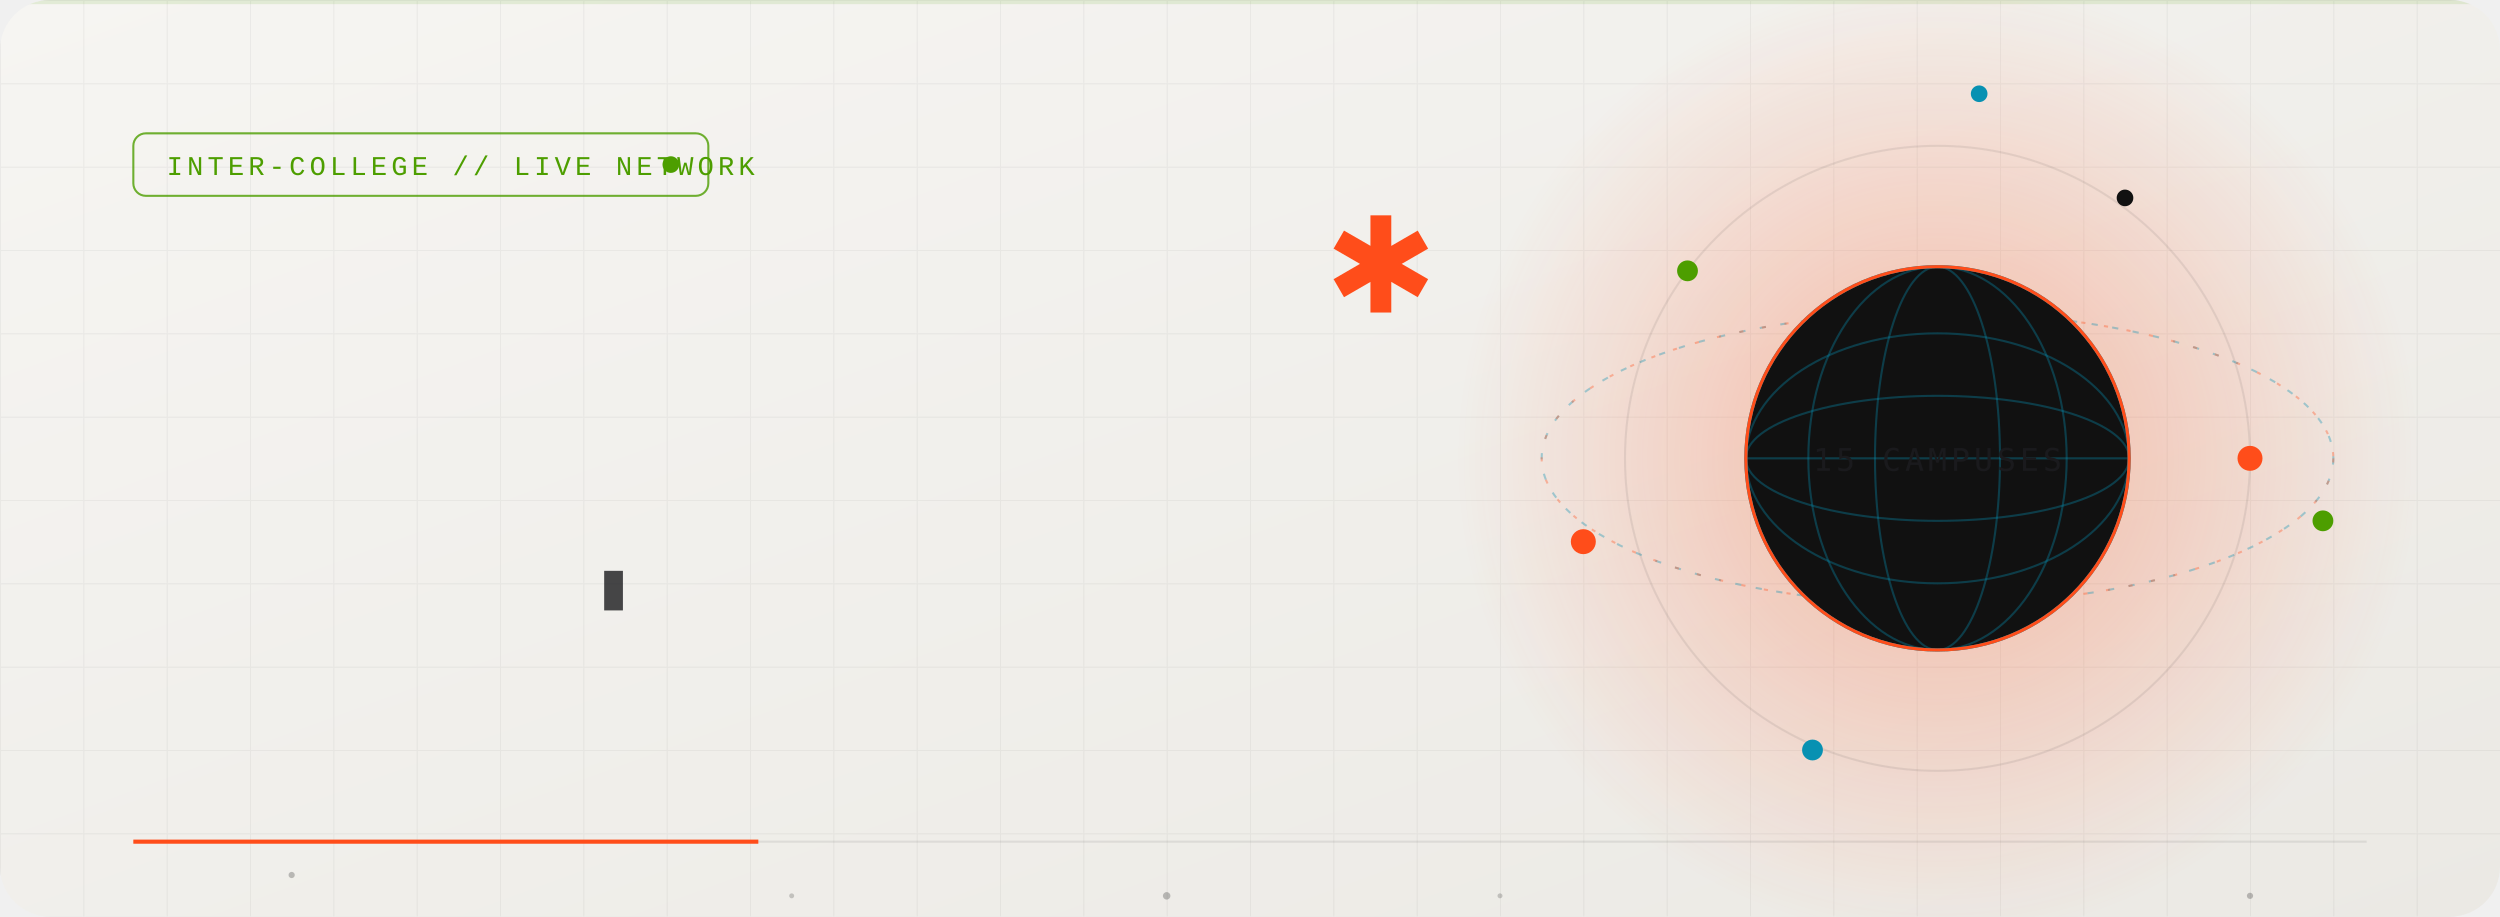
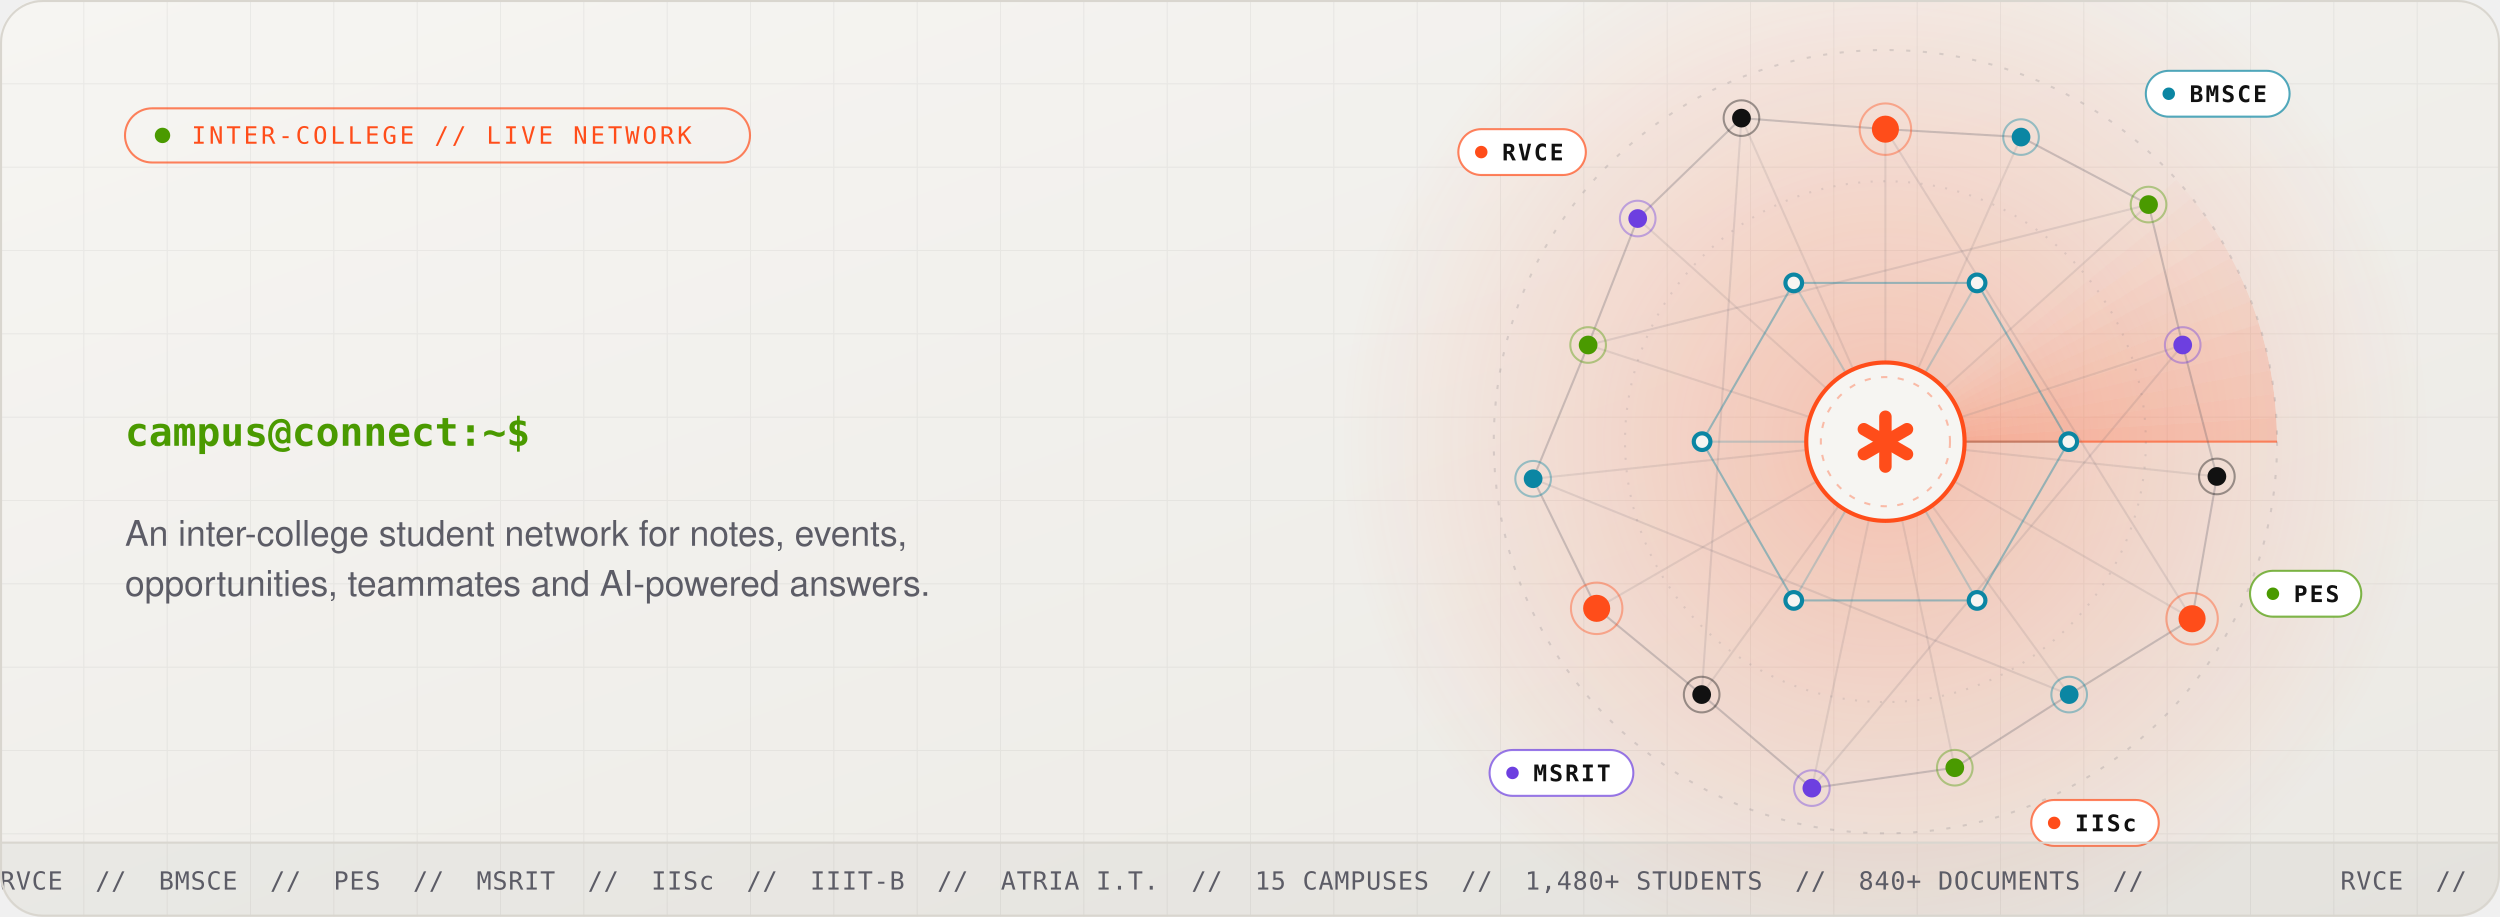
- <svg xmlns="http://www.w3.org/2000/svg" viewBox="0 0 1200 440" width="1200" height="440" role="img" aria-label="Campus Connect hero banner">
+ <svg xmlns="http://www.w3.org/2000/svg" viewBox="0 0 1200 440" width="1200" height="440" role="img" aria-label="Campus Connect animated hero banner">
  <defs>
-     <linearGradient id="bg" x1="0" y1="0" x2="1" y2="1">
-       <stop offset="0" stop-color="#f6f5f2" />
-       <stop offset="1" stop-color="#ebe9e4" />
-     </linearGradient>
-     <linearGradient id="title" x1="0" y1="0" x2="1" y2="0">
-       <stop offset="0" stop-color="#111111" />
-       <stop offset="0.6" stop-color="#111111" />
-       <stop offset="1" stop-color="#ff5a1f" />
-     </linearGradient>
-     <radialGradient id="glow" cx="0.5" cy="0.5" r="0.5">
-       <stop offset="0" stop-color="#ff4d1a" stop-opacity="0.35" />
-       <stop offset="1" stop-color="#ff4d1a" stop-opacity="0" />
-     </radialGradient>
-     <pattern id="grid" width="40" height="40" patternUnits="userSpaceOnUse">
-       <path d="M40 0H0V40" fill="none" stroke="#111111" stroke-opacity="0.045" stroke-width="1" />
+     <clipPath id="outer">
+       <rect width="1200" height="440" rx="20" />
+     </clipPath>
+   </defs>
+   <g clip-path="url(#outer)">
+     <defs>
+       <linearGradient id="bg" x1="0" y1="0" x2="1" y2="1">
+         <stop offset="0" stop-color="#f6f5f2" />
+         <stop offset="1" stop-color="#ebe9e4" />
+       </linearGradient>
+       <radialGradient id="glow">
+         <stop offset="0" stop-color="#ff4d1a" stop-opacity="0.28" />
+         <stop offset="1" stop-color="#ff4d1a" stop-opacity="0" />
+       </radialGradient>
+       <linearGradient id="tg" gradientUnits="userSpaceOnUse" x1="60" y1="0" x2="620" y2="0">
+         <stop offset="0" stop-color="#111111" />
+         <stop offset="0.36" stop-color="#111111" />
+         <stop offset="0.5" stop-color="#ff4d1a" />
+         <stop offset="0.64" stop-color="#111111" />
+         <stop offset="1" stop-color="#111111" />
+         <animateTransform attributeName="gradientTransform" type="translate" from="-640 0" to="640 0" dur="5.5s" repeatCount="indefinite" />
+       </linearGradient>
+       <clipPath id="titleclip">
+         <rect x="60" y="90" width="0" height="100">
+           <animate attributeName="width" from="0" to="620" dur="1.3s" fill="freeze" calcMode="spline" keyTimes="0;1" keySplines="0.2 0.8 0.2 1" />
+         </rect>
+       </clipPath>
+       <clipPath id="radar">
+         <circle cx="905" cy="212" r="188" />
+       </clipPath>
+     </defs>
+     <rect width="1200" height="440" fill="url(#bg)" />
+     <pattern id="gp" width="40" height="40" patternUnits="userSpaceOnUse">
+       <path d="M40 0H0V40" fill="none" stroke="#000000" stroke-opacity="0.05" />
    </pattern>
-     <clipPath id="round">
-       <rect width="1200" height="440" rx="24" />
-     </clipPath>
-   </defs>
-   <g clip-path="url(#round)">
-     <rect width="1200" height="440" fill="url(#bg)" />
-     <rect width="1200" height="440" fill="url(#grid)" />
-     <rect x="0" y="0" width="1200" height="2" fill="#4d9e00" opacity="0.12">
-       <animate attributeName="y" values="0;440;0" dur="9s" repeatCount="indefinite" />
-     </rect>
-     <circle cx="930" cy="220" r="230" fill="url(#glow)">
-       <animate attributeName="r" values="210;245;210" dur="6s" repeatCount="indefinite" />
-     </circle>
-     <g font-family="'SF Mono','Fira Code',Consolas,'Courier New',monospace">
-       <rect x="64" y="64" width="276" height="30" rx="6" fill="none" stroke="#4d9e00" stroke-opacity="0.8" />
-       <text x="80" y="84" font-size="13" letter-spacing="2" fill="#4d9e00">INTER-COLLEGE // LIVE NETWORK</text>
-       <circle cx="322" cy="79" r="4" fill="#4d9e00">
-         <animate attributeName="opacity" values="1;0.2;1" dur="1.6s" repeatCount="indefinite" />
+     <g>
+       <rect x="-40" y="-40" width="1280" height="520" fill="url(#gp)">
+         <animateTransform attributeName="transform" type="translate" from="0 0" to="40 40" dur="8s" repeatCount="indefinite" />
+       </rect>
+     </g>
+     <circle cx="905" cy="212" r="260" fill="url(#glow)">
+       <animate attributeName="opacity" values="0.55;1;0.55" dur="5s" repeatCount="indefinite" />
+     </circle>
+     <g clip-path="url(#radar)">
+       <g transform="translate(905 212)">
+         <g>
+           <path d="M0 0 L188.0 0.0 A188 188 0 0 0 187.6 -11.5Z" fill="#ff4d1a" opacity="0.200" />
+           <path d="M0 0 L187.6 -11.5 A188 188 0 0 0 186.6 -22.9Z" fill="#ff4d1a" opacity="0.183" />
+           <path d="M0 0 L186.6 -22.9 A188 188 0 0 0 184.9 -34.3Z" fill="#ff4d1a" opacity="0.167" />
+           <path d="M0 0 L184.9 -34.3 A188 188 0 0 0 182.4 -45.5Z" fill="#ff4d1a" opacity="0.150" />
+           <path d="M0 0 L182.4 -45.5 A188 188 0 0 0 179.3 -56.5Z" fill="#ff4d1a" opacity="0.133" />
+           <path d="M0 0 L179.3 -56.5 A188 188 0 0 0 175.5 -67.4Z" fill="#ff4d1a" opacity="0.117" />
+           <path d="M0 0 L175.5 -67.4 A188 188 0 0 0 171.1 -78.0Z" fill="#ff4d1a" opacity="0.100" />
+           <path d="M0 0 L171.1 -78.0 A188 188 0 0 0 166.0 -88.3Z" fill="#ff4d1a" opacity="0.083" />
+           <path d="M0 0 L166.0 -88.3 A188 188 0 0 0 160.3 -98.2Z" fill="#ff4d1a" opacity="0.067" />
+           <path d="M0 0 L160.3 -98.2 A188 188 0 0 0 154.0 -107.8Z" fill="#ff4d1a" opacity="0.050" />
+           <path d="M0 0 L154.0 -107.8 A188 188 0 0 0 147.1 -117.0Z" fill="#ff4d1a" opacity="0.033" />
+           <path d="M0 0 L147.1 -117.0 A188 188 0 0 0 139.7 -125.8Z" fill="#ff4d1a" opacity="0.017" />
+           <line x1="0" y1="0" x2="188" y2="0" stroke="#ff4d1a" stroke-opacity="0.6" />
+           <animateTransform attributeName="transform" type="rotate" from="0" to="360" dur="7s" repeatCount="indefinite" />
+         </g>
+       </g>
+     </g>
+     <circle cx="905" cy="212" r="188" fill="none" stroke="#5c5c66" stroke-opacity="0.18" stroke-dasharray="2 6" />
+     <circle cx="905" cy="212" r="125" fill="none" stroke="#5c5c66" stroke-opacity="0.14" stroke-dasharray="1 5" />
+     <g transform="translate(905 212)">
+       <g>
+         <polygon points="0.0,-150.0 65.1,-146.2 126.3,-113.8 142.7,-46.4 159.1,16.7 147.2,85.0 88.2,121.4 33.3,156.5 -35.3,166.3 -88.2,121.4 -138.6,80.0 -169.1,17.8 -142.7,-46.4 -118.9,-107.1 -69.1,-155.3" fill="none" stroke="#5c5c66" stroke-opacity="0.28" />
+         <line x1="0.0" y1="-150.0" x2="147.2" y2="85.0" stroke="#5c5c66" stroke-opacity="0.14" />
+         <line x1="142.7" y1="-46.4" x2="-35.3" y2="166.3" stroke="#5c5c66" stroke-opacity="0.14" />
+         <line x1="88.2" y1="121.4" x2="-169.1" y2="17.8" stroke="#5c5c66" stroke-opacity="0.14" />
+         <line x1="-88.2" y1="121.4" x2="-69.1" y2="-155.3" stroke="#5c5c66" stroke-opacity="0.14" />
+         <line x1="-142.7" y1="-46.4" x2="126.3" y2="-113.8" stroke="#5c5c66" stroke-opacity="0.14" />
+         <line x1="0" y1="0" x2="0.0" y2="-150.0" stroke="#5c5c66" stroke-opacity="0.13" />
+         <line x1="0" y1="0" x2="65.1" y2="-146.2" stroke="#5c5c66" stroke-opacity="0.13" />
+         <line x1="0" y1="0" x2="126.3" y2="-113.8" stroke="#5c5c66" stroke-opacity="0.13" />
+         <line x1="0" y1="0" x2="142.7" y2="-46.4" stroke="#5c5c66" stroke-opacity="0.13" />
+         <line x1="0" y1="0" x2="159.1" y2="16.7" stroke="#5c5c66" stroke-opacity="0.13" />
+         <line x1="0" y1="0" x2="147.2" y2="85.0" stroke="#5c5c66" stroke-opacity="0.13" />
+         <line x1="0" y1="0" x2="88.2" y2="121.4" stroke="#5c5c66" stroke-opacity="0.13" />
+         <line x1="0" y1="0" x2="33.3" y2="156.5" stroke="#5c5c66" stroke-opacity="0.13" />
+         <line x1="0" y1="0" x2="-35.3" y2="166.3" stroke="#5c5c66" stroke-opacity="0.13" />
+         <line x1="0" y1="0" x2="-88.2" y2="121.4" stroke="#5c5c66" stroke-opacity="0.13" />
+         <line x1="0" y1="0" x2="-138.6" y2="80.0" stroke="#5c5c66" stroke-opacity="0.13" />
+         <line x1="0" y1="0" x2="-169.1" y2="17.8" stroke="#5c5c66" stroke-opacity="0.13" />
+         <line x1="0" y1="0" x2="-142.7" y2="-46.4" stroke="#5c5c66" stroke-opacity="0.13" />
+         <line x1="0" y1="0" x2="-118.9" y2="-107.1" stroke="#5c5c66" stroke-opacity="0.13" />
+         <line x1="0" y1="0" x2="-69.1" y2="-155.3" stroke="#5c5c66" stroke-opacity="0.13" />
+         <circle r="2.8" fill="#ff4d1a" opacity="0">
+           <animateMotion dur="2.6s" begin="0.00s" repeatCount="indefinite" path="M0.0 -150.0 L0 0" />
+           <animate attributeName="opacity" values="0;1;1;0" keyTimes="0;0.12;0.85;1" dur="2.6s" begin="0.00s" repeatCount="indefinite" />
+         </circle>
+         <circle cx="0.0" cy="-150.0" r="12.35" fill="none" stroke="#ff4d1a" opacity="0.4">
+           <animate attributeName="r" values="6.5;19.5" dur="3.2s" begin="0.00s" repeatCount="indefinite" />
+           <animate attributeName="opacity" values="0.6;0" dur="3.2s" begin="0.00s" repeatCount="indefinite" />
+         </circle>
+         <circle cx="0.0" cy="-150.0" r="6.5" fill="#ff4d1a">
+           <animate attributeName="opacity" values="1;0.55;1" dur="2.0s" repeatCount="indefinite" />
+         </circle>
+         <circle r="2.4" fill="#0b86a3" opacity="0">
+           <animateMotion dur="1.9s" begin="0.23s" repeatCount="indefinite" path="M65.1 -146.2 L126.3 -113.8" />
+           <animate attributeName="opacity" values="0;1;1;0" keyTimes="0;0.15;0.8;1" dur="1.9s" begin="0.23s" repeatCount="indefinite" />
+         </circle>
+         <circle cx="65.1" cy="-146.2" r="8.55" fill="none" stroke="#0b86a3" opacity="0.4">
+           <animate attributeName="r" values="4.5;13.5" dur="3.2s" begin="0.27s" repeatCount="indefinite" />
+           <animate attributeName="opacity" values="0.6;0" dur="3.2s" begin="0.27s" repeatCount="indefinite" />
+         </circle>
+         <circle cx="65.1" cy="-146.2" r="4.5" fill="#0b86a3">
+           <animate attributeName="opacity" values="1;0.55;1" dur="2.5s" repeatCount="indefinite" />
+         </circle>
+         <circle r="2.8" fill="#4a9a00" opacity="0">
+           <animateMotion dur="2.6s" begin="0.62s" repeatCount="indefinite" path="M0 0 L126.3 -113.8" />
+           <animate attributeName="opacity" values="0;1;1;0" keyTimes="0;0.12;0.85;1" dur="2.6s" begin="0.62s" repeatCount="indefinite" />
+         </circle>
+         <circle cx="126.3" cy="-113.8" r="8.55" fill="none" stroke="#4a9a00" opacity="0.4">
+           <animate attributeName="r" values="4.5;13.5" dur="3.2s" begin="0.54s" repeatCount="indefinite" />
+           <animate attributeName="opacity" values="0.6;0" dur="3.2s" begin="0.54s" repeatCount="indefinite" />
+         </circle>
+         <circle cx="126.3" cy="-113.8" r="4.5" fill="#4a9a00">
+           <animate attributeName="opacity" values="1;0.55;1" dur="3.0s" repeatCount="indefinite" />
+         </circle>
+         <circle cx="142.7" cy="-46.4" r="8.55" fill="none" stroke="#6d3fe0" opacity="0.4">
+           <animate attributeName="r" values="4.5;13.5" dur="3.2s" begin="0.81s" repeatCount="indefinite" />
+           <animate attributeName="opacity" values="0.6;0" dur="3.2s" begin="0.81s" repeatCount="indefinite" />
+         </circle>
+         <circle cx="142.7" cy="-46.4" r="4.5" fill="#6d3fe0">
+           <animate attributeName="opacity" values="1;0.55;1" dur="3.5s" repeatCount="indefinite" />
+         </circle>
+         <circle r="2.8" fill="#111111" opacity="0">
+           <animateMotion dur="2.6s" begin="1.24s" repeatCount="indefinite" path="M159.1 16.7 L0 0" />
+           <animate attributeName="opacity" values="0;1;1;0" keyTimes="0;0.12;0.85;1" dur="2.6s" begin="1.24s" repeatCount="indefinite" />
+         </circle>
+         <circle r="2.4" fill="#111111" opacity="0">
+           <animateMotion dur="1.9s" begin="0.92s" repeatCount="indefinite" path="M159.1 16.7 L147.2 85.0" />
+           <animate attributeName="opacity" values="0;1;1;0" keyTimes="0;0.15;0.8;1" dur="1.9s" begin="0.92s" repeatCount="indefinite" />
+         </circle>
+         <circle cx="159.1" cy="16.7" r="8.55" fill="none" stroke="#111111" opacity="0.4">
+           <animate attributeName="r" values="4.5;13.5" dur="3.2s" begin="1.08s" repeatCount="indefinite" />
+           <animate attributeName="opacity" values="0.6;0" dur="3.2s" begin="1.08s" repeatCount="indefinite" />
+         </circle>
+         <circle cx="159.1" cy="16.7" r="4.5" fill="#111111">
+           <animate attributeName="opacity" values="1;0.55;1" dur="2.0s" repeatCount="indefinite" />
+         </circle>
+         <circle cx="147.2" cy="85.0" r="12.35" fill="none" stroke="#ff4d1a" opacity="0.4">
+           <animate attributeName="r" values="6.5;19.5" dur="3.2s" begin="1.35s" repeatCount="indefinite" />
+           <animate attributeName="opacity" values="0.6;0" dur="3.2s" begin="1.35s" repeatCount="indefinite" />
+         </circle>
+         <circle cx="147.2" cy="85.0" r="6.5" fill="#ff4d1a">
+           <animate attributeName="opacity" values="1;0.55;1" dur="2.5s" repeatCount="indefinite" />
+         </circle>
+         <circle r="2.8" fill="#0b86a3" opacity="0">
+           <animateMotion dur="2.6s" begin="1.86s" repeatCount="indefinite" path="M0 0 L88.2 121.4" />
+           <animate attributeName="opacity" values="0;1;1;0" keyTimes="0;0.12;0.85;1" dur="2.6s" begin="1.86s" repeatCount="indefinite" />
+         </circle>
+         <circle cx="88.2" cy="121.4" r="8.55" fill="none" stroke="#0b86a3" opacity="0.4">
+           <animate attributeName="r" values="4.5;13.5" dur="3.2s" begin="1.62s" repeatCount="indefinite" />
+           <animate attributeName="opacity" values="0.6;0" dur="3.2s" begin="1.62s" repeatCount="indefinite" />
+         </circle>
+         <circle cx="88.2" cy="121.4" r="4.5" fill="#0b86a3">
+           <animate attributeName="opacity" values="1;0.55;1" dur="3.0s" repeatCount="indefinite" />
+         </circle>
+         <circle r="2.4" fill="#4a9a00" opacity="0">
+           <animateMotion dur="1.9s" begin="1.61s" repeatCount="indefinite" path="M33.3 156.5 L-35.3 166.3" />
+           <animate attributeName="opacity" values="0;1;1;0" keyTimes="0;0.15;0.8;1" dur="1.9s" begin="1.61s" repeatCount="indefinite" />
+         </circle>
+         <circle cx="33.3" cy="156.5" r="8.55" fill="none" stroke="#4a9a00" opacity="0.4">
+           <animate attributeName="r" values="4.5;13.5" dur="3.2s" begin="1.89s" repeatCount="indefinite" />
+           <animate attributeName="opacity" values="0.6;0" dur="3.2s" begin="1.89s" repeatCount="indefinite" />
+         </circle>
+         <circle cx="33.3" cy="156.5" r="4.5" fill="#4a9a00">
+           <animate attributeName="opacity" values="1;0.55;1" dur="3.5s" repeatCount="indefinite" />
+         </circle>
+         <circle r="2.8" fill="#6d3fe0" opacity="0">
+           <animateMotion dur="2.6s" begin="2.48s" repeatCount="indefinite" path="M-35.3 166.3 L0 0" />
+           <animate attributeName="opacity" values="0;1;1;0" keyTimes="0;0.12;0.85;1" dur="2.6s" begin="2.48s" repeatCount="indefinite" />
+         </circle>
+         <circle cx="-35.3" cy="166.3" r="8.55" fill="none" stroke="#6d3fe0" opacity="0.4">
+           <animate attributeName="r" values="4.5;13.5" dur="3.2s" begin="2.16s" repeatCount="indefinite" />
+           <animate attributeName="opacity" values="0.6;0" dur="3.2s" begin="2.16s" repeatCount="indefinite" />
+         </circle>
+         <circle cx="-35.3" cy="166.3" r="4.5" fill="#6d3fe0">
+           <animate attributeName="opacity" values="1;0.55;1" dur="2.0s" repeatCount="indefinite" />
+         </circle>
+         <circle cx="-88.2" cy="121.4" r="8.55" fill="none" stroke="#111111" opacity="0.4">
+           <animate attributeName="r" values="4.5;13.5" dur="3.2s" begin="2.43s" repeatCount="indefinite" />
+           <animate attributeName="opacity" values="0.6;0" dur="3.2s" begin="2.43s" repeatCount="indefinite" />
+         </circle>
+         <circle cx="-88.2" cy="121.4" r="4.5" fill="#111111">
+           <animate attributeName="opacity" values="1;0.55;1" dur="2.5s" repeatCount="indefinite" />
+         </circle>
+         <circle r="2.8" fill="#ff4d1a" opacity="0">
+           <animateMotion dur="2.6s" begin="3.10s" repeatCount="indefinite" path="M0 0 L-138.6 80.0" />
+           <animate attributeName="opacity" values="0;1;1;0" keyTimes="0;0.12;0.85;1" dur="2.6s" begin="3.10s" repeatCount="indefinite" />
+         </circle>
+         <circle r="2.4" fill="#ff4d1a" opacity="0">
+           <animateMotion dur="1.9s" begin="2.30s" repeatCount="indefinite" path="M-138.6 80.0 L-169.1 17.8" />
+           <animate attributeName="opacity" values="0;1;1;0" keyTimes="0;0.15;0.8;1" dur="1.9s" begin="2.30s" repeatCount="indefinite" />
+         </circle>
+         <circle cx="-138.6" cy="80.0" r="12.35" fill="none" stroke="#ff4d1a" opacity="0.4">
+           <animate attributeName="r" values="6.5;19.5" dur="3.2s" begin="2.70s" repeatCount="indefinite" />
+           <animate attributeName="opacity" values="0.6;0" dur="3.2s" begin="2.70s" repeatCount="indefinite" />
+         </circle>
+         <circle cx="-138.6" cy="80.0" r="6.5" fill="#ff4d1a">
+           <animate attributeName="opacity" values="1;0.55;1" dur="3.0s" repeatCount="indefinite" />
+         </circle>
+         <circle cx="-169.1" cy="17.8" r="8.55" fill="none" stroke="#0b86a3" opacity="0.4">
+           <animate attributeName="r" values="4.5;13.5" dur="3.2s" begin="2.97s" repeatCount="indefinite" />
+           <animate attributeName="opacity" values="0.6;0" dur="3.2s" begin="2.97s" repeatCount="indefinite" />
+         </circle>
+         <circle cx="-169.1" cy="17.8" r="4.5" fill="#0b86a3">
+           <animate attributeName="opacity" values="1;0.55;1" dur="3.5s" repeatCount="indefinite" />
+         </circle>
+         <circle r="2.8" fill="#4a9a00" opacity="0">
+           <animateMotion dur="2.6s" begin="3.72s" repeatCount="indefinite" path="M-142.7 -46.4 L0 0" />
+           <animate attributeName="opacity" values="0;1;1;0" keyTimes="0;0.12;0.85;1" dur="2.6s" begin="3.72s" repeatCount="indefinite" />
+         </circle>
+         <circle cx="-142.7" cy="-46.4" r="8.55" fill="none" stroke="#4a9a00" opacity="0.4">
+           <animate attributeName="r" values="4.5;13.5" dur="3.2s" begin="3.24s" repeatCount="indefinite" />
+           <animate attributeName="opacity" values="0.6;0" dur="3.2s" begin="3.24s" repeatCount="indefinite" />
+         </circle>
+         <circle cx="-142.7" cy="-46.4" r="4.5" fill="#4a9a00">
+           <animate attributeName="opacity" values="1;0.55;1" dur="2.0s" repeatCount="indefinite" />
+         </circle>
+         <circle r="2.4" fill="#6d3fe0" opacity="0">
+           <animateMotion dur="1.9s" begin="2.99s" repeatCount="indefinite" path="M-118.9 -107.1 L-69.1 -155.3" />
+           <animate attributeName="opacity" values="0;1;1;0" keyTimes="0;0.15;0.8;1" dur="1.9s" begin="2.99s" repeatCount="indefinite" />
+         </circle>
+         <circle cx="-118.9" cy="-107.1" r="8.55" fill="none" stroke="#6d3fe0" opacity="0.4">
+           <animate attributeName="r" values="4.5;13.5" dur="3.2s" begin="3.51s" repeatCount="indefinite" />
+           <animate attributeName="opacity" values="0.6;0" dur="3.2s" begin="3.51s" repeatCount="indefinite" />
+         </circle>
+         <circle cx="-118.9" cy="-107.1" r="4.5" fill="#6d3fe0">
+           <animate attributeName="opacity" values="1;0.55;1" dur="2.5s" repeatCount="indefinite" />
+         </circle>
+         <circle r="2.8" fill="#111111" opacity="0">
+           <animateMotion dur="2.6s" begin="4.34s" repeatCount="indefinite" path="M0 0 L-69.1 -155.3" />
+           <animate attributeName="opacity" values="0;1;1;0" keyTimes="0;0.12;0.85;1" dur="2.6s" begin="4.34s" repeatCount="indefinite" />
+         </circle>
+         <circle cx="-69.1" cy="-155.3" r="8.55" fill="none" stroke="#111111" opacity="0.4">
+           <animate attributeName="r" values="4.5;13.5" dur="3.2s" begin="3.78s" repeatCount="indefinite" />
+           <animate attributeName="opacity" values="0.6;0" dur="3.2s" begin="3.78s" repeatCount="indefinite" />
+         </circle>
+         <circle cx="-69.1" cy="-155.3" r="4.5" fill="#111111">
+           <animate attributeName="opacity" values="1;0.55;1" dur="3.0s" repeatCount="indefinite" />
+         </circle>
+         <animateTransform attributeName="transform" type="rotate" from="0" to="360" dur="110s" repeatCount="indefinite" />
+       </g>
+     </g>
+     <g transform="translate(905 212)">
+       <g>
+         <polygon points="88.0,0.0 44.0,76.2 -44.0,76.2 -88.0,0.0 -44.0,-76.2 44.0,-76.2" fill="none" stroke="#0b86a3" stroke-opacity="0.4" />
+         <line x1="0" y1="0" x2="88.0" y2="0.0" stroke="#0b86a3" stroke-opacity="0.22" />
+         <circle r="2.4" fill="#0b86a3" opacity="0">
+           <animateMotion dur="1.6s" begin="0.00s" repeatCount="indefinite" path="M88.0 0.0 L0 0" />
+           <animate attributeName="opacity" values="0;1;1;0" keyTimes="0;0.15;0.8;1" dur="1.6s" begin="0.00s" repeatCount="indefinite" />
+         </circle>
+         <circle cx="88.0" cy="0.0" r="4" fill="#f6f5f2" stroke="#0b86a3" stroke-width="2" />
+         <line x1="0" y1="0" x2="44.0" y2="76.2" stroke="#0b86a3" stroke-opacity="0.22" />
+         <circle r="2.4" fill="#0b86a3" opacity="0">
+           <animateMotion dur="1.6s" begin="0.27s" repeatCount="indefinite" path="M44.0 76.2 L0 0" />
+           <animate attributeName="opacity" values="0;1;1;0" keyTimes="0;0.15;0.8;1" dur="1.6s" begin="0.27s" repeatCount="indefinite" />
+         </circle>
+         <circle cx="44.0" cy="76.2" r="4" fill="#f6f5f2" stroke="#0b86a3" stroke-width="2" />
+         <line x1="0" y1="0" x2="-44.0" y2="76.2" stroke="#0b86a3" stroke-opacity="0.22" />
+         <circle r="2.4" fill="#0b86a3" opacity="0">
+           <animateMotion dur="1.6s" begin="0.54s" repeatCount="indefinite" path="M-44.0 76.2 L0 0" />
+           <animate attributeName="opacity" values="0;1;1;0" keyTimes="0;0.15;0.8;1" dur="1.6s" begin="0.54s" repeatCount="indefinite" />
+         </circle>
+         <circle cx="-44.0" cy="76.2" r="4" fill="#f6f5f2" stroke="#0b86a3" stroke-width="2" />
+         <line x1="0" y1="0" x2="-88.0" y2="0.0" stroke="#0b86a3" stroke-opacity="0.22" />
+         <circle r="2.4" fill="#0b86a3" opacity="0">
+           <animateMotion dur="1.6s" begin="0.81s" repeatCount="indefinite" path="M-88.0 0.0 L0 0" />
+           <animate attributeName="opacity" values="0;1;1;0" keyTimes="0;0.15;0.8;1" dur="1.6s" begin="0.81s" repeatCount="indefinite" />
+         </circle>
+         <circle cx="-88.0" cy="0.0" r="4" fill="#f6f5f2" stroke="#0b86a3" stroke-width="2" />
+         <line x1="0" y1="0" x2="-44.0" y2="-76.2" stroke="#0b86a3" stroke-opacity="0.22" />
+         <circle r="2.4" fill="#0b86a3" opacity="0">
+           <animateMotion dur="1.6s" begin="1.08s" repeatCount="indefinite" path="M-44.0 -76.2 L0 0" />
+           <animate attributeName="opacity" values="0;1;1;0" keyTimes="0;0.15;0.8;1" dur="1.6s" begin="1.08s" repeatCount="indefinite" />
+         </circle>
+         <circle cx="-44.0" cy="-76.2" r="4" fill="#f6f5f2" stroke="#0b86a3" stroke-width="2" />
+         <line x1="0" y1="0" x2="44.0" y2="-76.2" stroke="#0b86a3" stroke-opacity="0.22" />
+         <circle r="2.4" fill="#0b86a3" opacity="0">
+           <animateMotion dur="1.6s" begin="1.35s" repeatCount="indefinite" path="M44.0 -76.2 L0 0" />
+           <animate attributeName="opacity" values="0;1;1;0" keyTimes="0;0.15;0.8;1" dur="1.6s" begin="1.35s" repeatCount="indefinite" />
+         </circle>
+         <circle cx="44.0" cy="-76.2" r="4" fill="#f6f5f2" stroke="#0b86a3" stroke-width="2" />
+         <animateTransform attributeName="transform" type="rotate" from="360" to="0" dur="60s" repeatCount="indefinite" />
+       </g>
+     </g>
+     <circle cx="905" cy="212" r="38" fill="none" stroke="#ff4d1a" stroke-width="1.5" opacity="0">
+       <animate attributeName="r" values="38;96" dur="3.6s" begin="0.0s" repeatCount="indefinite" />
+       <animate attributeName="opacity" values="0.65;0" dur="3.6s" begin="0.0s" repeatCount="indefinite" />
+     </circle>
+     <circle cx="905" cy="212" r="38" fill="none" stroke="#ff4d1a" stroke-width="1.5" opacity="0">
+       <animate attributeName="r" values="38;96" dur="3.6s" begin="1.2s" repeatCount="indefinite" />
+       <animate attributeName="opacity" values="0.65;0" dur="3.6s" begin="1.2s" repeatCount="indefinite" />
+     </circle>
+     <circle cx="905" cy="212" r="38" fill="none" stroke="#ff4d1a" stroke-width="1.5" opacity="0">
+       <animate attributeName="r" values="38;96" dur="3.6s" begin="2.4s" repeatCount="indefinite" />
+       <animate attributeName="opacity" values="0.65;0" dur="3.6s" begin="2.4s" repeatCount="indefinite" />
+     </circle>
+     <circle cx="905" cy="212" r="38" fill="#f6f5f2" stroke="#ff4d1a" stroke-width="2" />
+     <circle cx="905" cy="212" r="31" fill="none" stroke="#ff4d1a" stroke-opacity="0.35" stroke-dasharray="3 5">
+       <animateTransform attributeName="transform" type="rotate" from="0 905 212" to="-360 905 212" dur="10s" repeatCount="indefinite" />
+     </circle>
+     <g transform="translate(905 212) scale(1.15)">
+       <g fill="#ff4d1a">
+         <rect x="-2.6" y="-13" width="5.2" height="26" rx="2.6" transform="rotate(0)" />
+         <rect x="-2.6" y="-13" width="5.2" height="26" rx="2.6" transform="rotate(60)" />
+         <rect x="-2.6" y="-13" width="5.2" height="26" rx="2.6" transform="rotate(120)" />
+         <animateTransform attributeName="transform" type="rotate" from="0" to="360" dur="9s" repeatCount="indefinite" />
+       </g>
+     </g>
+     <g transform="translate(700 62)">
+       <g>
+         <rect width="61.2" height="22" rx="11" fill="#ffffff" stroke="#ff4d1a" stroke-opacity="0.7" />
+         <circle cx="11" cy="11" r="3" fill="#ff4d1a">
+           <animate attributeName="opacity" values="1;0.2;1" dur="1.6s" repeatCount="indefinite" />
+         </circle>
+         <text x="21" y="15" font-family="'SF Mono','JetBrains Mono',Consolas,'DejaVu Sans Mono','Courier New',monospace" font-size="11" fill="#111111" text-anchor="start" font-weight="bold" letter-spacing="1">RVCE</text>
+         <animateTransform attributeName="transform" type="translate" values="0 0;0 -7;0 0" dur="4.0s" begin="0.0s" repeatCount="indefinite" calcMode="spline" keySplines="0.4 0 0.6 1;0.4 0 0.6 1" />
+       </g>
+     </g>
+     <g transform="translate(1030 34)">
+       <g>
+         <rect width="69.0" height="22" rx="11" fill="#ffffff" stroke="#0b86a3" stroke-opacity="0.7" />
+         <circle cx="11" cy="11" r="3" fill="#0b86a3">
+           <animate attributeName="opacity" values="1;0.2;1" dur="1.9s" repeatCount="indefinite" />
+         </circle>
+         <text x="21" y="15" font-family="'SF Mono','JetBrains Mono',Consolas,'DejaVu Sans Mono','Courier New',monospace" font-size="11" fill="#111111" text-anchor="start" font-weight="bold" letter-spacing="1">BMSCE</text>
+         <animateTransform attributeName="transform" type="translate" values="0 0;0 -7;0 0" dur="4.7s" begin="0.5s" repeatCount="indefinite" calcMode="spline" keySplines="0.4 0 0.6 1;0.4 0 0.6 1" />
+       </g>
+     </g>
+     <g transform="translate(1080 274)">
+       <g>
+         <rect width="53.4" height="22" rx="11" fill="#ffffff" stroke="#4a9a00" stroke-opacity="0.7" />
+         <circle cx="11" cy="11" r="3" fill="#4a9a00">
+           <animate attributeName="opacity" values="1;0.2;1" dur="2.2s" repeatCount="indefinite" />
+         </circle>
+         <text x="21" y="15" font-family="'SF Mono','JetBrains Mono',Consolas,'DejaVu Sans Mono','Courier New',monospace" font-size="11" fill="#111111" text-anchor="start" font-weight="bold" letter-spacing="1">PES</text>
+         <animateTransform attributeName="transform" type="translate" values="0 0;0 -7;0 0" dur="5.4s" begin="1.0s" repeatCount="indefinite" calcMode="spline" keySplines="0.4 0 0.6 1;0.4 0 0.6 1" />
+       </g>
+     </g>
+     <g transform="translate(715 360)">
+       <g>
+         <rect width="69.0" height="22" rx="11" fill="#ffffff" stroke="#6d3fe0" stroke-opacity="0.7" />
+         <circle cx="11" cy="11" r="3" fill="#6d3fe0">
+           <animate attributeName="opacity" values="1;0.2;1" dur="2.5s" repeatCount="indefinite" />
+         </circle>
+         <text x="21" y="15" font-family="'SF Mono','JetBrains Mono',Consolas,'DejaVu Sans Mono','Courier New',monospace" font-size="11" fill="#111111" text-anchor="start" font-weight="bold" letter-spacing="1">MSRIT</text>
+         <animateTransform attributeName="transform" type="translate" values="0 0;0 -7;0 0" dur="6.1s" begin="1.5s" repeatCount="indefinite" calcMode="spline" keySplines="0.4 0 0.6 1;0.4 0 0.6 1" />
+       </g>
+     </g>
+     <g transform="translate(975 384)">
+       <g>
+         <rect width="61.2" height="22" rx="11" fill="#ffffff" stroke="#ff4d1a" stroke-opacity="0.7" />
+         <circle cx="11" cy="11" r="3" fill="#ff4d1a">
+           <animate attributeName="opacity" values="1;0.2;1" dur="2.8s" repeatCount="indefinite" />
+         </circle>
+         <text x="21" y="15" font-family="'SF Mono','JetBrains Mono',Consolas,'DejaVu Sans Mono','Courier New',monospace" font-size="11" fill="#111111" text-anchor="start" font-weight="bold" letter-spacing="1">IISc</text>
+         <animateTransform attributeName="transform" type="translate" values="0 0;0 -7;0 0" dur="6.8s" begin="2.0s" repeatCount="indefinite" calcMode="spline" keySplines="0.4 0 0.6 1;0.4 0 0.6 1" />
+       </g>
+     </g>
+     <rect x="60" y="52" width="300" height="26" rx="13" fill="none" stroke="#ff4d1a" stroke-opacity="0.7" />
+     <circle cx="78" cy="65" r="3.2" fill="#4a9a00">
+       <animate attributeName="opacity" values="1;0.2;1" dur="1.4s" repeatCount="indefinite" />
+     </circle>
+     <circle cx="78" cy="65" r="3.2" fill="none" stroke="#4a9a00">
+       <animate attributeName="r" values="3.2;9.6" dur="1.96s" repeatCount="indefinite" />
+       <animate attributeName="opacity" values="0.7;0" dur="1.96s" repeatCount="indefinite" />
+     </circle>
+     <text x="92" y="69" font-family="'SF Mono','JetBrains Mono',Consolas,'DejaVu Sans Mono','Courier New',monospace" font-size="11.5" fill="#ff4d1a" text-anchor="start" font-weight="normal" letter-spacing="1.4">INTER-COLLEGE // LIVE NETWORK</text>
+     <g clip-path="url(#titleclip)">
+       <text x="60" y="160" font-family="'Helvetica Neue',Helvetica,Arial,sans-serif" font-size="72" fill="url(#tg)" text-anchor="start" font-weight="bold" letter-spacing="-2.5" textLength="560" lengthAdjust="spacingAndGlyphs">Campus Connect</text>
+     </g>
+     <g opacity="0">
+       <animate attributeName="opacity" from="0" to="1" begin="0.9s" dur="0.5s" fill="freeze" />
+       <g transform="translate(660 126) scale(1.5)">
+         <g fill="#ff4d1a">
+           <rect x="-2.6" y="-13" width="5.2" height="26" rx="2.6" transform="rotate(0)" />
+           <rect x="-2.6" y="-13" width="5.2" height="26" rx="2.6" transform="rotate(60)" />
+           <rect x="-2.6" y="-13" width="5.2" height="26" rx="2.6" transform="rotate(120)" />
+           <animateTransform attributeName="transform" type="rotate" from="0" to="360" dur="12s" repeatCount="indefinite" />
+         </g>
+       </g>
+     </g>
+     <text x="60" y="214" font-family="'SF Mono','JetBrains Mono',Consolas,'DejaVu Sans Mono','Courier New',monospace" font-size="19" fill="#4a9a00" text-anchor="start" font-weight="bold" letter-spacing="0">campus@connect:~$</text>
+     <clipPath id="ty1">
+       <rect x="262" y="195" height="28.5" width="0">
+         <animate attributeName="width" dur="15.0s" repeatCount="indefinite" keyTimes="0;0.013;0.143;0.19;0.19;1" values="0;0;182.4;182.4;0;0" />
+       </rect>
+     </clipPath>
+     <text x="262" y="214" font-family="'SF Mono','JetBrains Mono',Consolas,'DejaVu Sans Mono','Courier New',monospace" font-size="19" fill="#111111" font-weight="normal" clip-path="url(#ty1)" textLength="182.4" lengthAdjust="spacingAndGlyphs">find study notes</text>
+     <g opacity="0">
+       <animate attributeName="opacity" dur="15.0s" repeatCount="indefinite" keyTimes="0;0.013;0.014;0.169;0.17;1" values="0;0;1;1;0;0" />
+       <rect x="262" y="197" width="2.5" height="19" fill="#ff4d1a">
+         <animate attributeName="x" dur="15.0s" repeatCount="indefinite" keyTimes="0;0.013;0.143;0.19;0.19;1" values="262;262;444.4;444.4;262;262" />
+         <animate attributeName="opacity" values="1;0;1" dur="0.8s" repeatCount="indefinite" />
+       </rect>
+     </g>
+     <clipPath id="ty2">
+       <rect x="262" y="195" height="28.5" width="0">
+         <animate attributeName="width" dur="15.0s" repeatCount="indefinite" keyTimes="0;0.213;0.34;0.39;0.39;1" values="0;0;171.0;171.0;0;0" />
+       </rect>
+     </clipPath>
+     <text x="262" y="214" font-family="'SF Mono','JetBrains Mono',Consolas,'DejaVu Sans Mono','Courier New',monospace" font-size="19" fill="#111111" font-weight="normal" clip-path="url(#ty2)" textLength="171.0" lengthAdjust="spacingAndGlyphs">discover events</text>
+     <g opacity="0">
+       <animate attributeName="opacity" dur="15.0s" repeatCount="indefinite" keyTimes="0;0.213;0.214;0.367;0.367;1" values="0;0;1;1;0;0" />
+       <rect x="262" y="197" width="2.5" height="19" fill="#ff4d1a">
+         <animate attributeName="x" dur="15.0s" repeatCount="indefinite" keyTimes="0;0.213;0.34;0.39;0.39;1" values="262;262;433.0;433.0;262;262" />
+         <animate attributeName="opacity" values="1;0;1" dur="0.8s" repeatCount="indefinite" />
+       </rect>
+     </g>
+     <clipPath id="ty3">
+       <rect x="262" y="195" height="28.5" width="0">
+         <animate attributeName="width" dur="15.0s" repeatCount="indefinite" keyTimes="0;0.413;0.553;0.59;0.59;1" values="0;0;228.0;228.0;0;0" />
+       </rect>
+     </clipPath>
+     <text x="262" y="214" font-family="'SF Mono','JetBrains Mono',Consolas,'DejaVu Sans Mono','Courier New',monospace" font-size="19" fill="#111111" font-weight="normal" clip-path="url(#ty3)" textLength="228.0" lengthAdjust="spacingAndGlyphs">match with teammates</text>
+     <g opacity="0">
+       <animate attributeName="opacity" dur="15.0s" repeatCount="indefinite" keyTimes="0;0.413;0.414;0.58;0.581;1" values="0;0;1;1;0;0" />
+       <rect x="262" y="197" width="2.5" height="19" fill="#ff4d1a">
+         <animate attributeName="x" dur="15.0s" repeatCount="indefinite" keyTimes="0;0.413;0.553;0.59;0.59;1" values="262;262;490.0;490.0;262;262" />
+         <animate attributeName="opacity" values="1;0;1" dur="0.8s" repeatCount="indefinite" />
+       </rect>
+     </g>
+     <clipPath id="ty4">
+       <rect x="262" y="195" height="28.5" width="0">
+         <animate attributeName="width" dur="15.0s" repeatCount="indefinite" keyTimes="0;0.613;0.753;0.79;0.79;1" values="0;0;228.0;228.0;0;0" />
+       </rect>
+     </clipPath>
+     <text x="262" y="214" font-family="'SF Mono','JetBrains Mono',Consolas,'DejaVu Sans Mono','Courier New',monospace" font-size="19" fill="#111111" font-weight="normal" clip-path="url(#ty4)" textLength="228.0" lengthAdjust="spacingAndGlyphs">ask N.O.V.A anything</text>
+     <g opacity="0">
+       <animate attributeName="opacity" dur="15.0s" repeatCount="indefinite" keyTimes="0;0.613;0.614;0.78;0.781;1" values="0;0;1;1;0;0" />
+       <rect x="262" y="197" width="2.5" height="19" fill="#ff4d1a">
+         <animate attributeName="x" dur="15.0s" repeatCount="indefinite" keyTimes="0;0.613;0.753;0.79;0.79;1" values="262;262;490.0;490.0;262;262" />
+         <animate attributeName="opacity" values="1;0;1" dur="0.8s" repeatCount="indefinite" />
+       </rect>
+     </g>
+     <clipPath id="ty5">
+       <rect x="262" y="195" height="28.5" width="0">
+         <animate attributeName="width" dur="15.0s" repeatCount="indefinite" keyTimes="0;0.813;0.953;0.997;0.997;1" values="0;0;228.0;228.0;0;0" />
+       </rect>
+     </clipPath>
+     <text x="262" y="214" font-family="'SF Mono','JetBrains Mono',Consolas,'DejaVu Sans Mono','Courier New',monospace" font-size="19" fill="#111111" font-weight="normal" clip-path="url(#ty5)" textLength="228.0" lengthAdjust="spacingAndGlyphs">check safe-bunk math</text>
+     <g opacity="0">
+       <animate attributeName="opacity" dur="15.0s" repeatCount="indefinite" keyTimes="0;0.813;0.814;0.98;0.981;1" values="0;0;1;1;0;0" />
+       <rect x="262" y="197" width="2.5" height="19" fill="#ff4d1a">
+         <animate attributeName="x" dur="15.0s" repeatCount="indefinite" keyTimes="0;0.813;0.953;0.997;0.997;1" values="262;262;490.0;490.0;262;262" />
+         <animate attributeName="opacity" values="1;0;1" dur="0.8s" repeatCount="indefinite" />
+       </rect>
+     </g>
+     <text x="60" y="262" font-family="'Helvetica Neue',Helvetica,Arial,sans-serif" font-size="17" fill="#5c5c66" text-anchor="start" font-weight="normal" letter-spacing="0">An inter-college student network for notes, events,</text>
+     <text x="60" y="286" font-family="'Helvetica Neue',Helvetica,Arial,sans-serif" font-size="17" fill="#5c5c66" text-anchor="start" font-weight="normal" letter-spacing="0">opportunities, teammates and AI-powered answers.</text>
+     <g opacity="0">
+       <animate attributeName="opacity" from="0" to="1" begin="1.2s" dur="0.5s" fill="freeze" />
+       <rect x="60" y="326" width="137" height="28" rx="14" fill="#4a9a00" fill-opacity="0.09" stroke="#4a9a00" stroke-opacity="0.6" />
+       <circle cx="75" cy="340" r="3.2" fill="#4a9a00">
+         <animate attributeName="opacity" values="1;0.2;1" dur="1.4s" repeatCount="indefinite" />
      </circle>
-     </g>
-     <g font-family="'Helvetica Neue',Arial,sans-serif" font-weight="700">
-       <text x="64" y="190" font-size="78" fill="url(#title)" letter-spacing="-3" opacity="0">
-         Campus Connect
-         <animate attributeName="opacity" from="0" to="1" begin="0.2s" dur="0.9s" fill="freeze" />
-         <animateTransform attributeName="transform" type="translate" from="0 24" to="0 0" begin="0.2s" dur="0.9s" fill="freeze" />
-       </text>
-       <text x="636" y="150" font-size="64" fill="#ff4d1a">✱
-         <animateTransform attributeName="transform" type="rotate" values="0 650 128;360 650 128" dur="14s" repeatCount="indefinite" />
-       </text>
-     </g>
-     <g font-family="'Helvetica Neue',Arial,sans-serif">
-       <text x="66" y="244" font-size="26" fill="#1a1a1d" opacity="0">
-         One unified grid across every campus.
-         <animate attributeName="opacity" from="0" to="1" begin="0.9s" dur="0.9s" fill="freeze" />
-       </text>
-     </g>
-     <g font-family="'SF Mono','Fira Code',Consolas,'Courier New',monospace" font-size="17">
-       <text x="66" y="290" fill="#5c5c66" opacity="0">
-         <animate attributeName="opacity" from="0" to="1" begin="1.4s" dur="0.6s" fill="freeze" />
-         &gt; find
-       </text>
-       <g fill="#ff4d1a" font-weight="700">
-         <text x="130" y="290" opacity="0">study notes
-           <animate attributeName="opacity" values="0;1;1;0;0;0;0;0;0" keyTimes="0;0.04;0.22;0.26;0.5;0.75;1;1;1" dur="12s" begin="1.8s" repeatCount="indefinite" />
-         </text>
-         <text x="130" y="290" opacity="0" fill="#4d9e00">campus events
-           <animate attributeName="opacity" values="0;0;0;1;1;0;0" keyTimes="0;0.25;0.27;0.3;0.47;0.51;1" dur="12s" begin="1.8s" repeatCount="indefinite" />
-         </text>
-         <text x="130" y="290" opacity="0" fill="#0891b2">teammates
-           <animate attributeName="opacity" values="0;0;1;1;0;0" keyTimes="0;0.5;0.54;0.72;0.76;1" dur="12s" begin="1.8s" repeatCount="indefinite" />
-         </text>
-         <text x="130" y="290" opacity="0" fill="#a78bfa">opportunities
-           <animate attributeName="opacity" values="0;0;1;1;0" keyTimes="0;0.75;0.79;0.96;1" dur="12s" begin="1.8s" repeatCount="indefinite" />
-         </text>
-       </g>
-       <rect x="290" y="274" width="9" height="19" fill="#1a1a1d" opacity="0.8">
-         <animate attributeName="opacity" values="0.9;0;0.9" dur="1s" repeatCount="indefinite" />
-       </rect>
-     </g>
-     <g fill="#111111">
-       <circle cx="140" cy="420" r="1.5" opacity="0.25">
-         <animate attributeName="cy" values="430;20" dur="14s" repeatCount="indefinite" />
-       </circle>
-       <circle cx="380" cy="430" r="1.2" opacity="0.2">
-         <animate attributeName="cy" values="440;20" dur="18s" begin="3s" repeatCount="indefinite" />
-       </circle>
-       <circle cx="560" cy="430" r="1.8" opacity="0.25">
-         <animate attributeName="cy" values="440;20" dur="16s" begin="6s" repeatCount="indefinite" />
-       </circle>
-       <circle cx="720" cy="430" r="1.2" opacity="0.2">
-         <animate attributeName="cy" values="440;20" dur="20s" begin="1s" repeatCount="indefinite" />
-       </circle>
-       <circle cx="1080" cy="430" r="1.5" opacity="0.25">
-         <animate attributeName="cy" values="440;20" dur="15s" begin="8s" repeatCount="indefinite" />
-       </circle>
-     </g>
-     <g font-family="'SF Mono','Fira Code',Consolas,'Courier New',monospace" font-size="13">
-       <g opacity="0">
-         <animate attributeName="opacity" from="0" to="1" begin="1.9s" dur="0.6s" fill="freeze" />
-         <rect x="64" y="332" width="128" height="34" rx="17" fill="#ff4d1a" />
-         <text x="128" y="354" text-anchor="middle" fill="#ffffff" font-weight="700">Live on Vercel</text>
-         <rect x="204" y="332" width="150" height="34" rx="17" fill="none" stroke="#111111" stroke-opacity="0.25" />
-         <text x="279" y="354" text-anchor="middle" fill="#2a2a2e">pgvector + RAG</text>
-         <rect x="366" y="332" width="150" height="34" rx="17" fill="none" stroke="#111111" stroke-opacity="0.25" />
-         <text x="441" y="354" text-anchor="middle" fill="#2a2a2e">Row Level Security</text>
-       </g>
-     </g>
-     <g transform="translate(930 220)">
-       <ellipse rx="190" ry="70" fill="none" stroke="#0891b2" stroke-opacity="0.35" stroke-dasharray="3 7">
-         <animateTransform attributeName="transform" type="rotate" values="-20;340" dur="40s" repeatCount="indefinite" />
-       </ellipse>
-       <ellipse rx="150" ry="150" fill="none" stroke="#111111" stroke-opacity="0.08" />
-       <ellipse rx="190" ry="70" fill="none" stroke="#ff4d1a" stroke-opacity="0.35" stroke-dasharray="2 9">
-         <animateTransform attributeName="transform" type="rotate" values="50;-310" dur="55s" repeatCount="indefinite" />
-       </ellipse>
-       <circle r="92" fill="#111111" stroke="#0891b2" stroke-opacity="0.5" />
-       <g fill="none" stroke="#0891b2" stroke-opacity="0.35">
-         <ellipse rx="92" ry="30" />
-         <ellipse rx="92" ry="60" />
-         <ellipse rx="30" ry="92">
-           <animate attributeName="rx" values="8;92;8" dur="8s" repeatCount="indefinite" />
-         </ellipse>
-         <ellipse rx="62" ry="92">
-           <animate attributeName="rx" values="62;8;62;92;62" dur="8s" repeatCount="indefinite" />
-         </ellipse>
-         <line x1="-92" y1="0" x2="92" y2="0" />
-       </g>
-       <g>
-         <animateTransform attributeName="transform" type="rotate" from="0" to="360" dur="18s" repeatCount="indefinite" />
-         <circle cx="150" cy="0" r="6" fill="#ff4d1a" />
-         <circle cx="-120" cy="-90" r="5" fill="#4d9e00" />
-         <circle cx="-60" cy="140" r="5" fill="#0891b2" />
-         <circle cx="90" cy="-125" r="4" fill="#111111" />
-       </g>
-       <g>
-         <animateTransform attributeName="transform" type="rotate" from="360" to="0" dur="26s" repeatCount="indefinite" />
-         <circle cx="185" cy="30" r="5" fill="#4d9e00" />
-         <circle cx="-170" cy="40" r="6" fill="#ff4d1a" />
-         <circle cx="20" cy="-175" r="4" fill="#0891b2" />
-       </g>
-       <circle r="92" fill="none" stroke="#0891b2" stroke-width="1.5">
-         <animate attributeName="r" values="92;190" dur="3.2s" repeatCount="indefinite" />
-         <animate attributeName="opacity" values="0.6;0" dur="3.2s" repeatCount="indefinite" />
-       </circle>
-       <circle r="92" fill="none" stroke="#ff4d1a" stroke-width="1.5">
-         <animate attributeName="r" values="92;190" dur="3.2s" begin="1.6s" repeatCount="indefinite" />
-         <animate attributeName="opacity" values="0.6;0" dur="3.2s" begin="1.6s" repeatCount="indefinite" />
-       </circle>
-       <text y="6" text-anchor="middle" font-family="'SF Mono','Fira Code',Consolas,monospace" font-size="15" fill="#1a1a1d" letter-spacing="2">15 CAMPUSES</text>
-     </g>
-     <line x1="64" y1="404" x2="1136" y2="404" stroke="#111111" stroke-opacity="0.08" />
-     <line x1="64" y1="404" x2="364" y2="404" stroke="#ff4d1a" stroke-width="2">
-       <animate attributeName="x1" values="64;836;64" dur="7s" repeatCount="indefinite" />
-       <animate attributeName="x2" values="364;1136;364" dur="7s" repeatCount="indefinite" />
-     </line>
+       <text x="86" y="344" font-family="'SF Mono','JetBrains Mono',Consolas,'DejaVu Sans Mono','Courier New',monospace" font-size="12" fill="#111111" text-anchor="start" font-weight="normal" letter-spacing="0.3">Live on Vercel</text>
+     </g>
+     <g opacity="0">
+       <animate attributeName="opacity" from="0" to="1" begin="1.45s" dur="0.5s" fill="freeze" />
+       <rect x="209" y="326" width="137" height="28" rx="14" fill="#0b86a3" fill-opacity="0.09" stroke="#0b86a3" stroke-opacity="0.6" />
+       <circle cx="224" cy="340" r="3.2" fill="#0b86a3" />
+       <text x="235" y="344" font-family="'SF Mono','JetBrains Mono',Consolas,'DejaVu Sans Mono','Courier New',monospace" font-size="12" fill="#111111" text-anchor="start" font-weight="normal" letter-spacing="0.3">pgvector + RAG</text>
+     </g>
+     <g opacity="0">
+       <animate attributeName="opacity" from="0" to="1" begin="1.7s" dur="0.5s" fill="freeze" />
+       <rect x="358" y="326" width="166" height="28" rx="14" fill="#ff4d1a" fill-opacity="0.09" stroke="#ff4d1a" stroke-opacity="0.6" />
+       <circle cx="373" cy="340" r="3.2" fill="#ff4d1a" />
+       <text x="384" y="344" font-family="'SF Mono','JetBrains Mono',Consolas,'DejaVu Sans Mono','Courier New',monospace" font-size="12" fill="#111111" text-anchor="start" font-weight="normal" letter-spacing="0.3">Row Level Security</text>
+     </g>
+     <g opacity="0">
+       <animate attributeName="opacity" from="0" to="1" begin="1.95s" dur="0.5s" fill="freeze" />
+       <rect x="536" y="326" width="187" height="28" rx="14" fill="#6d3fe0" fill-opacity="0.09" stroke="#6d3fe0" stroke-opacity="0.6" />
+       <circle cx="551" cy="340" r="3.2" fill="#6d3fe0" />
+       <text x="562" y="344" font-family="'SF Mono','JetBrains Mono',Consolas,'DejaVu Sans Mono','Courier New',monospace" font-size="12" fill="#111111" text-anchor="start" font-weight="normal" letter-spacing="0.3">Top 4 of 60+ projects</text>
+     </g>
+     <rect x="0" y="404" width="1200" height="36" fill="#111111" fill-opacity="0.035" />
+     <line x1="0" y1="404.5" x2="1200" y2="404.5" stroke="#d9d6cf" />
+     <g>
+       <g>
+         <text x="0.0" y="427" font-family="'SF Mono','JetBrains Mono',Consolas,'DejaVu Sans Mono','Courier New',monospace" font-size="12" fill="#5c5c66" text-anchor="start" font-weight="normal" letter-spacing="0.4" textLength="1123.4" lengthAdjust="spacing" xml:space="preserve">RVCE  //  BMSCE  //  PES  //  MSRIT  //  IISc  //  IIIT-B  //  ATRIA I.T.  //  15 CAMPUSES  //  1,480+ STUDENTS  //  840+ DOCUMENTS  //  </text>
+         <text x="1123.4" y="427" font-family="'SF Mono','JetBrains Mono',Consolas,'DejaVu Sans Mono','Courier New',monospace" font-size="12" fill="#5c5c66" text-anchor="start" font-weight="normal" letter-spacing="0.4" textLength="1123.4" lengthAdjust="spacing" xml:space="preserve">RVCE  //  BMSCE  //  PES  //  MSRIT  //  IISc  //  IIIT-B  //  ATRIA I.T.  //  15 CAMPUSES  //  1,480+ STUDENTS  //  840+ DOCUMENTS  //  </text>
+         <text x="2246.8" y="427" font-family="'SF Mono','JetBrains Mono',Consolas,'DejaVu Sans Mono','Courier New',monospace" font-size="12" fill="#5c5c66" text-anchor="start" font-weight="normal" letter-spacing="0.4" textLength="1123.4" lengthAdjust="spacing" xml:space="preserve">RVCE  //  BMSCE  //  PES  //  MSRIT  //  IISc  //  IIIT-B  //  ATRIA I.T.  //  15 CAMPUSES  //  1,480+ STUDENTS  //  840+ DOCUMENTS  //  </text>
+         <animateTransform attributeName="transform" type="translate" from="0 0" to="-1123.4 0" dur="38s" repeatCount="indefinite" />
+       </g>
+     </g>
  </g>
+   <rect x="0.5" y="0.5" width="1199" height="439" rx="20" fill="none" stroke="#d9d6cf" />
</svg>
